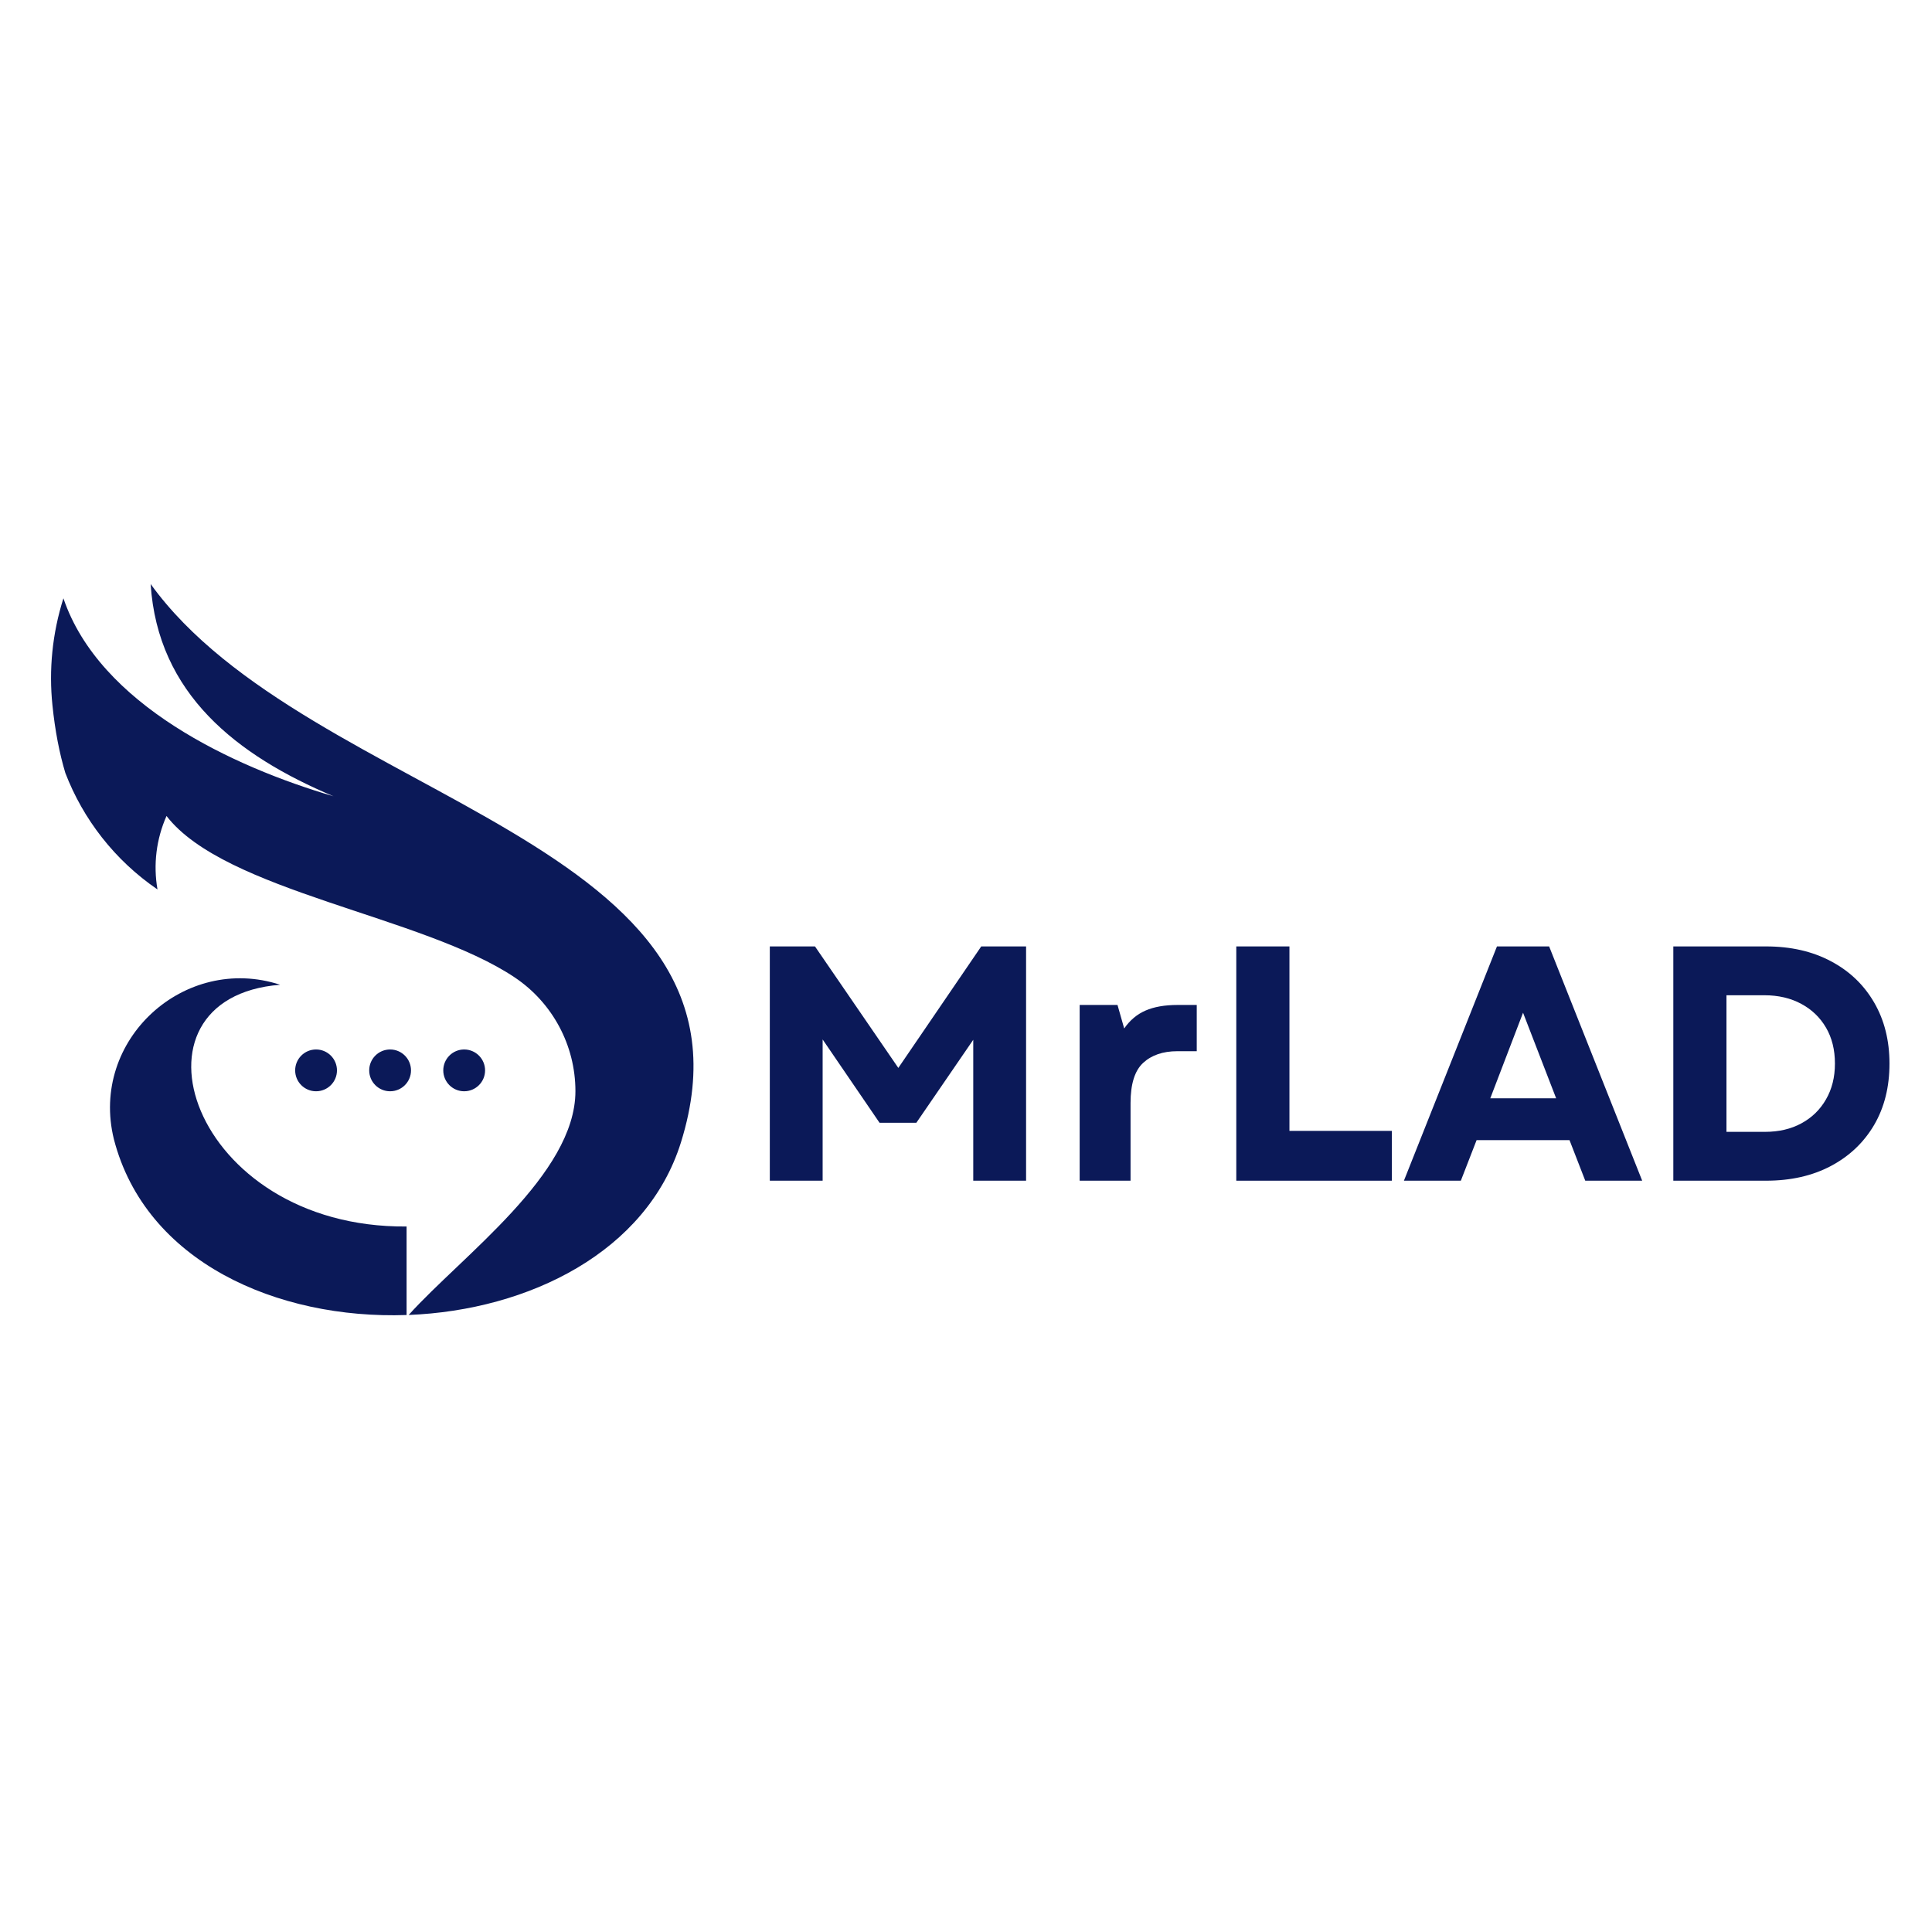
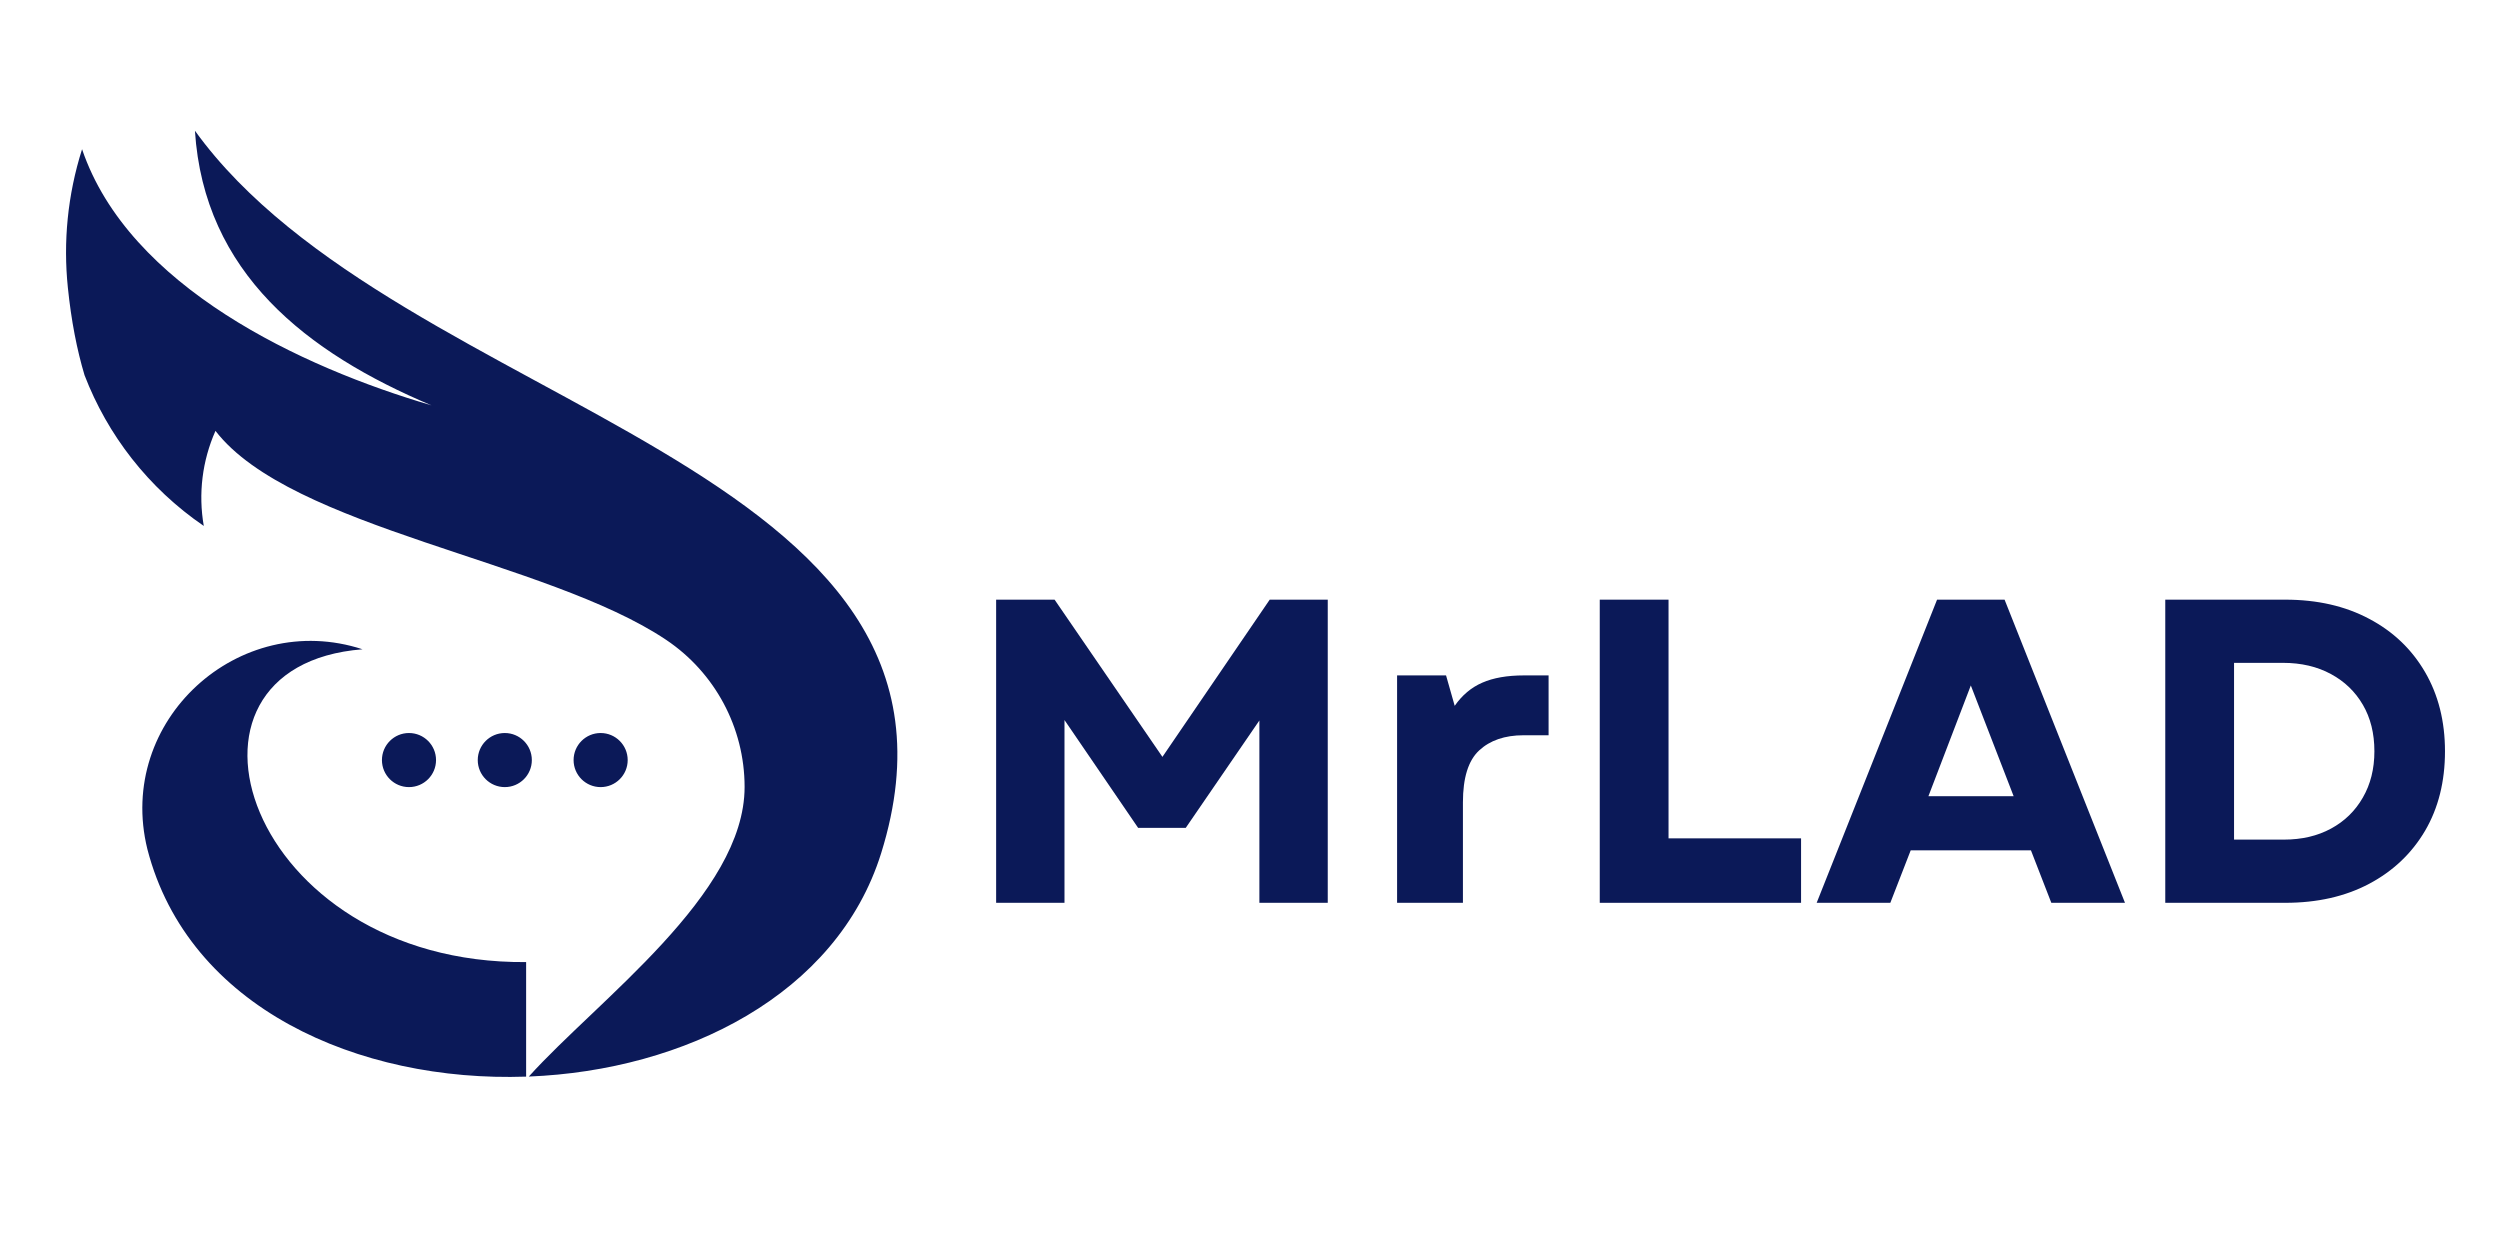
- <svg xmlns="http://www.w3.org/2000/svg" viewBox="50 120 280 130" width="100" height="100" preserveAspectRatio="xMidYMid meet" version="1.0">
+ <svg xmlns="http://www.w3.org/2000/svg" viewBox="50 120 280 130" width="100" height="50" preserveAspectRatio="xMidYMid meet" version="1.0">
  <defs>
    <g />
    <clipPath id="fbbc2bf14f">
-       <path d="M 57.07 129.594 L 151 129.594 L 151 236 L 57.07 236 Z M 57.07 129.594 " clip-rule="nonzero" />
+       <path d="M 57.07 129.594 L 151 129.594 L 151 236 L 57.07 236 Z M " clip-rule="nonzero" />
    </clipPath>
    <clipPath id="bd9ef74733">
      <rect x="0" width="170" y="0" height="71" />
    </clipPath>
  </defs>
  <g clip-path="url(#fbbc2bf14f)">
    <path fill="#0b1958" d="M 90.605 187.719 C 76.77 183.199 62.945 195.695 66.508 210.113 C 71.102 227.883 90.164 236.23 108.926 235.582 L 108.926 222.754 C 77.562 223.004 66.898 189.586 90.605 187.719 M 95.805 197.098 C 94.133 197.098 92.777 198.457 92.777 200.129 C 92.777 201.801 94.133 203.156 95.805 203.156 C 97.48 203.156 98.836 201.801 98.836 200.129 C 98.836 198.457 97.48 197.098 95.805 197.098 Z M 106.539 197.098 C 104.863 197.098 103.508 198.457 103.508 200.129 C 103.508 201.801 104.863 203.156 106.539 203.156 C 108.211 203.156 109.566 201.801 109.566 200.129 C 109.566 198.457 108.211 197.098 106.539 197.098 Z M 117.27 197.098 C 115.598 197.098 114.242 198.457 114.242 200.129 C 114.242 201.801 115.598 203.156 117.27 203.156 C 118.945 203.156 120.301 201.801 120.301 200.129 C 120.301 198.457 118.945 197.098 117.27 197.098 Z M 98.324 160.398 C 83.812 156.145 64.422 147.125 59.191 131.711 C 57.562 136.855 57.074 142.109 57.598 147.191 C 57.98 150.926 58.617 154.18 59.469 157.023 C 62.039 163.703 66.594 169.645 72.824 173.906 C 72.195 170.305 72.652 166.598 74.133 163.258 C 82.605 174.227 111.258 177.711 124.609 186.664 C 130.059 190.32 133.395 196.48 133.395 203.141 C 133.395 215.199 116.973 226.98 109.227 235.574 C 126.645 234.883 143.734 226.434 148.688 210.562 C 162.41 166.559 94.703 161.332 71.832 129.641 C 72.855 145.586 84.344 154.5 98.324 160.398 Z M 98.324 160.398 " fill-opacity="1" fill-rule="evenodd" />
  </g>
  <g transform="matrix(1, 0, 0, 1, 157, 165)">
    <g clip-path="url(#bd9ef74733)">
      <g fill="#0b1958" fill-opacity="1">
        <g transform="translate(0.488832, 51.11485)">
          <g>
            <path d="M 4.078 0 L 4.078 -33.953 L 10.625 -33.953 L 22.703 -16.344 L 34.719 -33.953 L 41.219 -33.953 L 41.219 0 L 33.562 0 L 33.562 -20.422 L 25.312 -8.391 L 19.984 -8.391 L 11.734 -20.469 L 11.734 0 Z M 4.078 0 " />
          </g>
        </g>
      </g>
      <g fill="#0b1958" fill-opacity="1">
        <g transform="translate(45.78551, 51.11485)">
          <g>
            <path d="M 3.688 0 L 3.688 -25.469 L 9.172 -25.469 L 10.141 -22.062 C 10.973 -23.258 12.004 -24.125 13.234 -24.656 C 14.461 -25.195 16.016 -25.469 17.891 -25.469 L 20.656 -25.469 L 20.656 -18.766 L 17.844 -18.766 C 15.75 -18.766 14.094 -18.195 12.875 -17.062 C 11.664 -15.938 11.062 -14 11.062 -11.25 L 11.062 0 Z M 3.688 0 " />
          </g>
        </g>
      </g>
      <g fill="#0b1958" fill-opacity="1">
        <g transform="translate(68.09438, 51.11485)">
          <g>
            <path d="M 4.078 0 L 4.078 -33.953 L 11.781 -33.953 L 11.781 -7.219 L 26.625 -7.219 L 26.625 0 Z M 4.078 0 " />
          </g>
        </g>
      </g>
      <g fill="#0b1958" fill-opacity="1">
        <g transform="translate(96.02895, 51.11485)">
          <g>
            <path d="M 0.438 0 L 13.922 -33.953 L 21.484 -33.953 L 34.969 0 L 26.719 0 L 24.438 -5.875 L 10.969 -5.875 L 8.688 0 Z M 12.953 -11.938 L 22.5 -11.938 L 17.703 -24.344 Z M 12.953 -11.938 " />
          </g>
        </g>
      </g>
      <g fill="#0b1958" fill-opacity="1">
        <g transform="translate(131.4321, 51.11485)">
          <g>
            <path d="M 4.078 0 L 4.078 -33.953 L 17.516 -33.953 C 21.098 -33.953 24.227 -33.238 26.906 -31.812 C 29.594 -30.395 31.68 -28.406 33.172 -25.844 C 34.66 -23.289 35.406 -20.332 35.406 -16.969 C 35.406 -13.57 34.66 -10.602 33.172 -8.062 C 31.68 -5.531 29.594 -3.551 26.906 -2.125 C 24.227 -0.707 21.098 0 17.516 0 Z M 11.781 -7.078 L 17.359 -7.078 C 19.367 -7.078 21.129 -7.488 22.641 -8.312 C 24.16 -9.133 25.348 -10.289 26.203 -11.781 C 27.066 -13.27 27.5 -15 27.5 -16.969 C 27.5 -18.977 27.066 -20.719 26.203 -22.188 C 25.348 -23.656 24.156 -24.801 22.625 -25.625 C 21.094 -26.457 19.305 -26.875 17.266 -26.875 L 11.781 -26.875 Z M 11.781 -7.078 " />
          </g>
        </g>
      </g>
    </g>
  </g>
</svg>
